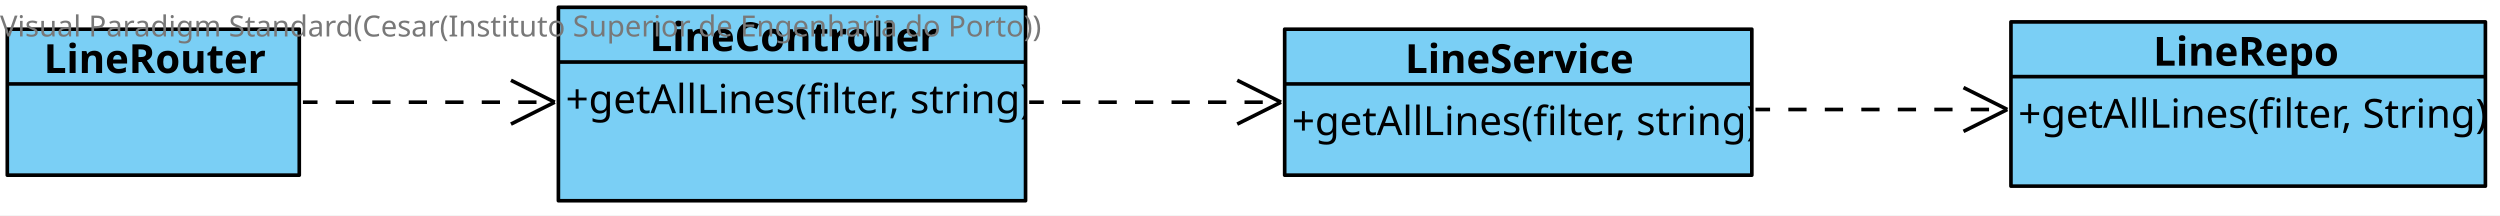
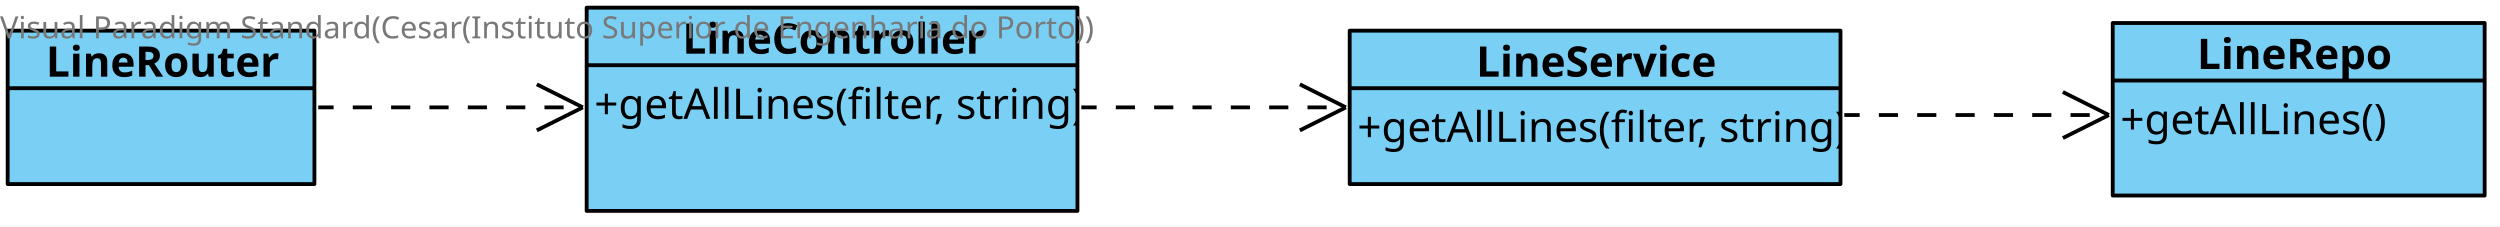
- <svg xmlns="http://www.w3.org/2000/svg" fill-opacity="0" color-rendering="auto" color-interpolation="auto" text-rendering="auto" stroke="rgb(0,0,0)" stroke-linecap="square" width="685" stroke-miterlimit="10" shape-rendering="auto" stroke-opacity="0" fill="rgb(0,0,0)" stroke-dasharray="none" font-weight="normal" stroke-width="1" height="59" font-family="'Dialog'" font-style="normal" stroke-linejoin="miter" font-size="12px" stroke-dashoffset="0" image-rendering="auto">
+ <svg xmlns="http://www.w3.org/2000/svg" fill-opacity="0" color-rendering="auto" color-interpolation="auto" text-rendering="auto" stroke="rgb(0,0,0)" stroke-linecap="square" width="652" stroke-miterlimit="10" shape-rendering="auto" stroke-opacity="0" fill="rgb(0,0,0)" stroke-dasharray="none" font-weight="normal" stroke-width="1" height="59" font-family="'Dialog'" font-style="normal" stroke-linejoin="miter" font-size="12px" stroke-dashoffset="0" image-rendering="auto">
  <defs id="genericDefs" />
  <g>
    <defs id="defs1">
      <clipPath clipPathUnits="userSpaceOnUse" id="clipPath1">
        <path d="M-7 -7 L91 -7 L91 51 L-7 51 L-7 -7 Z" />
      </clipPath>
      <clipPath clipPathUnits="userSpaceOnUse" id="clipPath2">
        <path d="M0 0 L0 25 L80 25 L80 0 Z" />
      </clipPath>
      <clipPath clipPathUnits="userSpaceOnUse" id="clipPath3">
        <path d="M0 0 L0 15 L80 15 L80 0 Z" />
      </clipPath>
      <clipPath clipPathUnits="userSpaceOnUse" id="clipPath4">
        <path d="M-7 -7 L139 -7 L139 64 L-7 64 L-7 -7 Z" />
      </clipPath>
      <clipPath clipPathUnits="userSpaceOnUse" id="clipPath5">
        <path d="M0 0 L0 38 L128 38 L128 0 Z" />
      </clipPath>
      <clipPath clipPathUnits="userSpaceOnUse" id="clipPath6">
        <path d="M0 0 L0 15 L128 15 L128 0 Z" />
      </clipPath>
      <clipPath clipPathUnits="userSpaceOnUse" id="clipPath7">
        <path d="M-7 -7 L139 -7 L139 51 L-7 51 L-7 -7 Z" />
      </clipPath>
      <clipPath clipPathUnits="userSpaceOnUse" id="clipPath8">
        <path d="M0 0 L0 25 L128 25 L128 0 Z" />
      </clipPath>
      <clipPath clipPathUnits="userSpaceOnUse" id="clipPath9">
-         <path d="M-7 -7 L141 -7 L141 56 L-7 56 L-7 -7 Z" />
+         <path d="M-7 -7 L108 -7 L108 56 L-7 56 L-7 -7 Z" />
      </clipPath>
      <clipPath clipPathUnits="userSpaceOnUse" id="clipPath10">
-         <path d="M0 0 L0 30 L130 30 L130 0 Z" />
+         <path d="M0 0 L0 30 L97 30 L97 0 Z" />
      </clipPath>
      <clipPath clipPathUnits="userSpaceOnUse" id="clipPath11">
-         <path d="M0 0 L0 15 L130 15 L130 0 Z" />
+         <path d="M0 0 L0 15 L97 15 L97 0 Z" />
      </clipPath>
      <clipPath clipPathUnits="userSpaceOnUse" id="clipPath12">
        <path d="M0 0 L173 0 L173 104 L0 104 L0 0 Z" />
      </clipPath>
      <clipPath clipPathUnits="userSpaceOnUse" id="clipPath13">
        <path d="M0 0 L0 104 L173 104 L173 0 Z" />
      </clipPath>
    </defs>
    <g fill="white" text-rendering="geometricPrecision" fill-opacity="1" stroke-opacity="1" stroke="white">
-       <rect x="0" width="685" height="59" y="0" stroke="none" />
+       <rect x="0" width="652" height="59" y="0" stroke="none" />
    </g>
    <g font-size="11px" transform="translate(2,8)" fill-opacity="1" fill="rgb(122,207,245)" text-rendering="geometricPrecision" image-rendering="optimizeQuality" font-family="sans-serif" stroke="rgb(122,207,245)" font-weight="bold" stroke-opacity="1">
      <rect x="0" width="80" height="40" y="0" clip-path="url(#clipPath1)" stroke="none" />
    </g>
    <g fill-opacity="1" text-rendering="geometricPrecision" stroke="black" stroke-linecap="butt" transform="translate(2,8)" stroke-miterlimit="0" stroke-opacity="1" fill="black" font-weight="bold" font-family="sans-serif" stroke-linejoin="round" font-size="11px" image-rendering="optimizeQuality">
      <rect fill="none" x="0" width="80" height="40" y="0" clip-path="url(#clipPath1)" />
      <line y2="15" fill="none" x1="0" clip-path="url(#clipPath1)" x2="80" y1="15" />
    </g>
    <g font-size="11px" transform="translate(2,8)" fill-opacity="1" fill="black" text-rendering="geometricPrecision" image-rendering="optimizeQuality" font-family="sans-serif" stroke="black" font-weight="bold" stroke-opacity="1">
      <text x="10" xml:space="preserve" y="12" clip-path="url(#clipPath3)" stroke="none">LineRouter</text>
    </g>
    <g font-size="11px" transform="translate(153,2)" fill-opacity="1" fill="rgb(122,207,245)" text-rendering="geometricPrecision" image-rendering="optimizeQuality" font-family="sans-serif" stroke="rgb(122,207,245)" font-weight="bold" stroke-opacity="1">
      <rect x="0" width="128" height="53" y="0" clip-path="url(#clipPath4)" stroke="none" />
    </g>
    <g fill-opacity="1" text-rendering="geometricPrecision" stroke="black" stroke-linecap="butt" transform="translate(153,2)" stroke-miterlimit="0" stroke-opacity="1" fill="black" font-weight="bold" font-family="sans-serif" stroke-linejoin="round" font-size="11px" image-rendering="optimizeQuality">
      <rect fill="none" x="0" width="128" height="53" y="0" clip-path="url(#clipPath4)" />
      <line y2="15" fill="none" x1="0" clip-path="url(#clipPath4)" x2="128" y1="15" />
    </g>
    <g font-size="11px" transform="matrix(1,0,0,1,153,17)" fill-opacity="1" fill="black" text-rendering="geometricPrecision" image-rendering="optimizeQuality" font-family="sans-serif" stroke="black" stroke-opacity="1">
      <text x="2" xml:space="preserve" y="14" clip-path="url(#clipPath5)" stroke="none">+getAllLines(filter, string)</text>
    </g>
    <g font-size="11px" transform="translate(153,2)" fill-opacity="1" fill="black" text-rendering="geometricPrecision" image-rendering="optimizeQuality" font-family="sans-serif" stroke="black" font-weight="bold" stroke-opacity="1">
      <text x="25" xml:space="preserve" y="12" clip-path="url(#clipPath6)" stroke="none">LineController</text>
    </g>
    <g font-size="11px" transform="translate(352,8)" fill-opacity="1" fill="rgb(122,207,245)" text-rendering="geometricPrecision" image-rendering="optimizeQuality" font-family="sans-serif" stroke="rgb(122,207,245)" font-weight="bold" stroke-opacity="1">
      <rect x="0" width="128" height="40" y="0" clip-path="url(#clipPath7)" stroke="none" />
    </g>
    <g fill-opacity="1" text-rendering="geometricPrecision" stroke="black" stroke-linecap="butt" transform="translate(352,8)" stroke-miterlimit="0" stroke-opacity="1" fill="black" font-weight="bold" font-family="sans-serif" stroke-linejoin="round" font-size="11px" image-rendering="optimizeQuality">
      <rect fill="none" x="0" width="128" height="40" y="0" clip-path="url(#clipPath7)" />
      <line y2="15" fill="none" x1="0" clip-path="url(#clipPath7)" x2="128" y1="15" />
    </g>
    <g font-size="11px" transform="matrix(1,0,0,1,352,23)" fill-opacity="1" fill="black" text-rendering="geometricPrecision" image-rendering="optimizeQuality" font-family="sans-serif" stroke="black" stroke-opacity="1">
      <text x="2" xml:space="preserve" y="14" clip-path="url(#clipPath8)" stroke="none">+getAllLines(filter, string)</text>
    </g>
    <g font-size="11px" transform="translate(352,8)" fill-opacity="1" fill="black" text-rendering="geometricPrecision" image-rendering="optimizeQuality" font-family="sans-serif" stroke="black" font-weight="bold" stroke-opacity="1">
      <text x="33" xml:space="preserve" y="12" clip-path="url(#clipPath6)" stroke="none">LineService</text>
    </g>
    <g font-size="11px" transform="translate(551,6)" fill-opacity="1" fill="rgb(122,207,245)" text-rendering="geometricPrecision" image-rendering="optimizeQuality" font-family="sans-serif" stroke="rgb(122,207,245)" font-weight="bold" stroke-opacity="1">
-       <rect x="0" width="130" height="45" y="0" clip-path="url(#clipPath9)" stroke="none" />
+       <rect x="0" width="97" height="45" y="0" clip-path="url(#clipPath9)" stroke="none" />
    </g>
    <g fill-opacity="1" text-rendering="geometricPrecision" stroke="black" stroke-linecap="butt" transform="translate(551,6)" stroke-miterlimit="0" stroke-opacity="1" fill="black" font-weight="bold" font-family="sans-serif" stroke-linejoin="round" font-size="11px" image-rendering="optimizeQuality">
-       <rect fill="none" x="0" width="130" height="45" y="0" clip-path="url(#clipPath9)" />
-       <line y2="15" fill="none" x1="0" clip-path="url(#clipPath9)" x2="130" y1="15" />
+       <rect fill="none" x="0" width="97" height="45" y="0" clip-path="url(#clipPath9)" />
+       <line y2="15" fill="none" x1="0" clip-path="url(#clipPath9)" x2="97" y1="15" />
    </g>
    <g font-size="11px" transform="matrix(1,0,0,1,551,21)" fill-opacity="1" fill="black" text-rendering="geometricPrecision" image-rendering="optimizeQuality" font-family="sans-serif" stroke="black" stroke-opacity="1">
-       <text x="2" xml:space="preserve" y="14" clip-path="url(#clipPath10)" stroke="none">+getAllLines(filter, String)</text>
+       <text x="2" xml:space="preserve" y="14" clip-path="url(#clipPath10)" stroke="none">+getAllLines()</text>
    </g>
    <g font-size="11px" transform="translate(551,6)" fill-opacity="1" fill="black" text-rendering="geometricPrecision" image-rendering="optimizeQuality" font-family="sans-serif" stroke="black" font-weight="bold" stroke-opacity="1">
-       <text x="39" xml:space="preserve" y="12" clip-path="url(#clipPath11)" stroke="none">LineRepo</text>
+       <text x="22" xml:space="preserve" y="12" clip-path="url(#clipPath11)" stroke="none">LineRepo</text>
    </g>
    <g fill-opacity="1" text-rendering="geometricPrecision" stroke="black" stroke-linecap="butt" transform="translate(33,-22)" stroke-opacity="1" fill="black" stroke-dasharray="5" font-family="sans-serif" stroke-linejoin="round" font-size="11px" stroke-dashoffset="1" image-rendering="optimizeQuality">
      <line y2="50" fill="none" x1="50" clip-path="url(#clipPath13)" x2="119" y1="50" />
      <line clip-path="url(#clipPath13)" stroke-dashoffset="0" fill="none" x1="119" x2="107" y1="50" y2="44" stroke-dasharray="none" />
      <line clip-path="url(#clipPath13)" stroke-dashoffset="0" fill="none" x1="119" x2="107" y1="50" y2="56" stroke-dasharray="none" />
    </g>
    <g fill-opacity="1" text-rendering="geometricPrecision" stroke="black" stroke-linecap="butt" transform="translate(232,-22)" stroke-opacity="1" fill="black" stroke-dasharray="5" font-family="sans-serif" stroke-linejoin="round" font-size="11px" stroke-dashoffset="1" image-rendering="optimizeQuality">
      <line y2="50" fill="none" x1="50" clip-path="url(#clipPath13)" x2="119" y1="50" />
      <line clip-path="url(#clipPath13)" stroke-dashoffset="0" fill="none" x1="119" x2="107" y1="50" y2="44" stroke-dasharray="none" />
      <line clip-path="url(#clipPath13)" stroke-dashoffset="0" fill="none" x1="119" x2="107" y1="50" y2="56" stroke-dasharray="none" />
    </g>
    <g fill-opacity="1" text-rendering="geometricPrecision" stroke="black" stroke-linecap="butt" transform="translate(431,-20)" stroke-opacity="1" fill="black" stroke-dasharray="5" font-family="sans-serif" stroke-linejoin="round" font-size="11px" stroke-dashoffset="1" image-rendering="optimizeQuality">
      <line y2="50" fill="none" x1="50" clip-path="url(#clipPath13)" x2="119" y1="50" />
      <line clip-path="url(#clipPath13)" stroke-dashoffset="0" fill="none" x1="119" x2="107" y1="50" y2="44" stroke-dasharray="none" />
      <line clip-path="url(#clipPath13)" stroke-dashoffset="0" fill="none" x1="119" x2="107" y1="50" y2="56" stroke-dasharray="none" />
    </g>
    <g font-size="8px" fill-opacity="1" fill="rgb(120,120,120)" text-rendering="geometricPrecision" image-rendering="optimizeQuality" stroke="rgb(120,120,120)" stroke-opacity="1">
      <text x="0" xml:space="preserve" y="10" stroke="none">Visual Paradigm Standard(Cesar(Instituto Superior de Engenharia do Porto))</text>
    </g>
  </g>
</svg>
